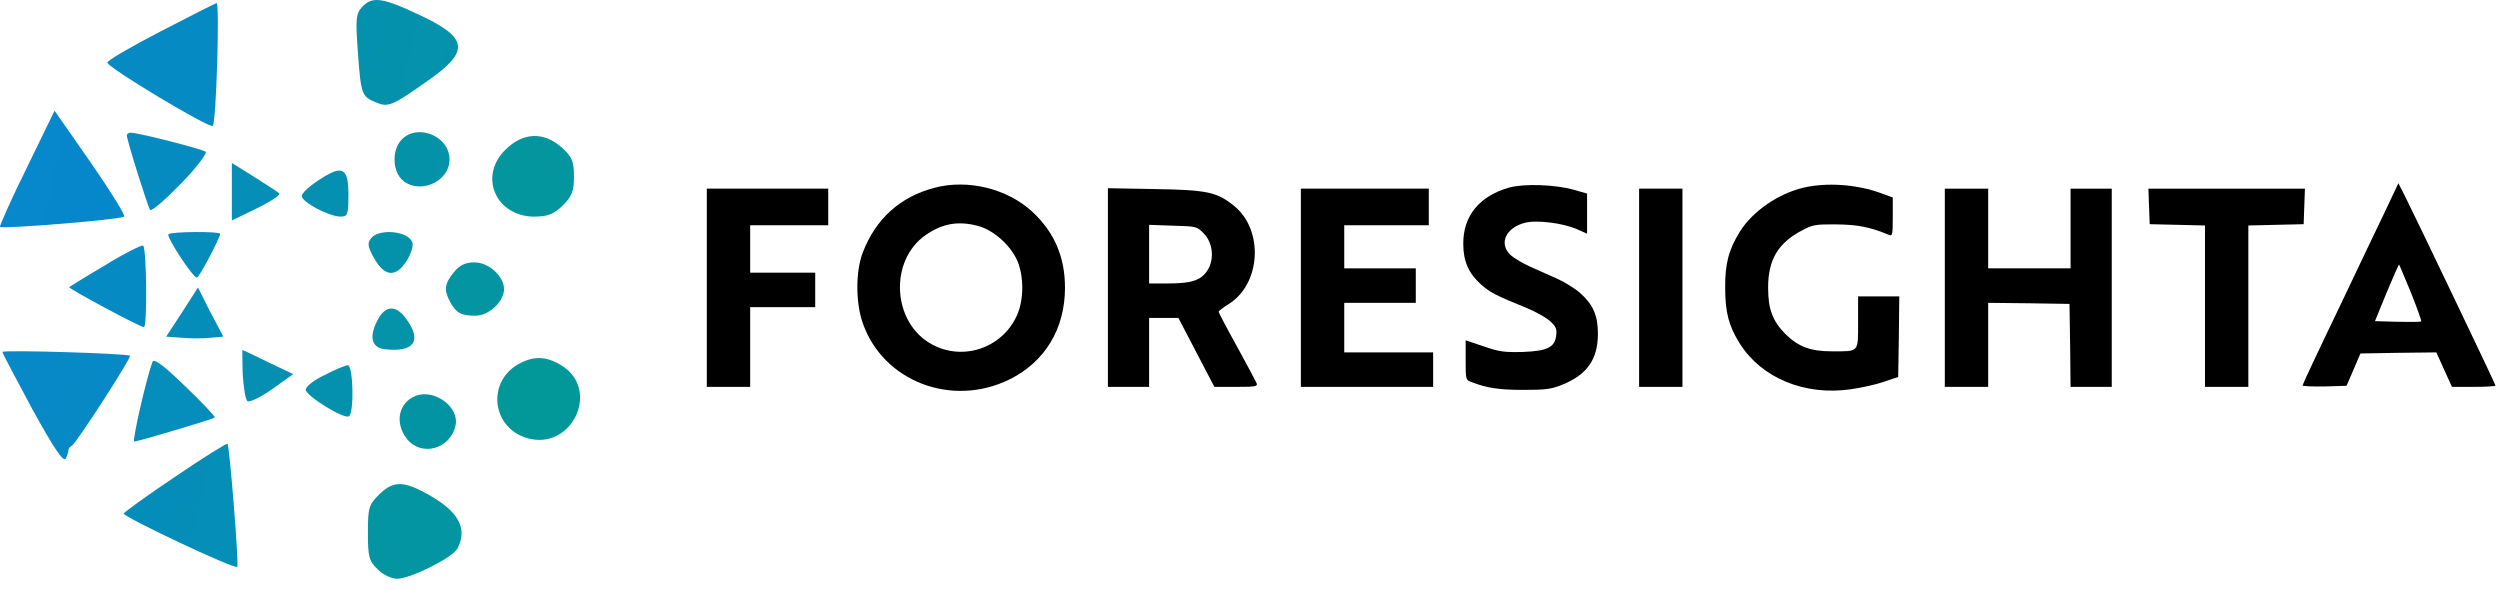
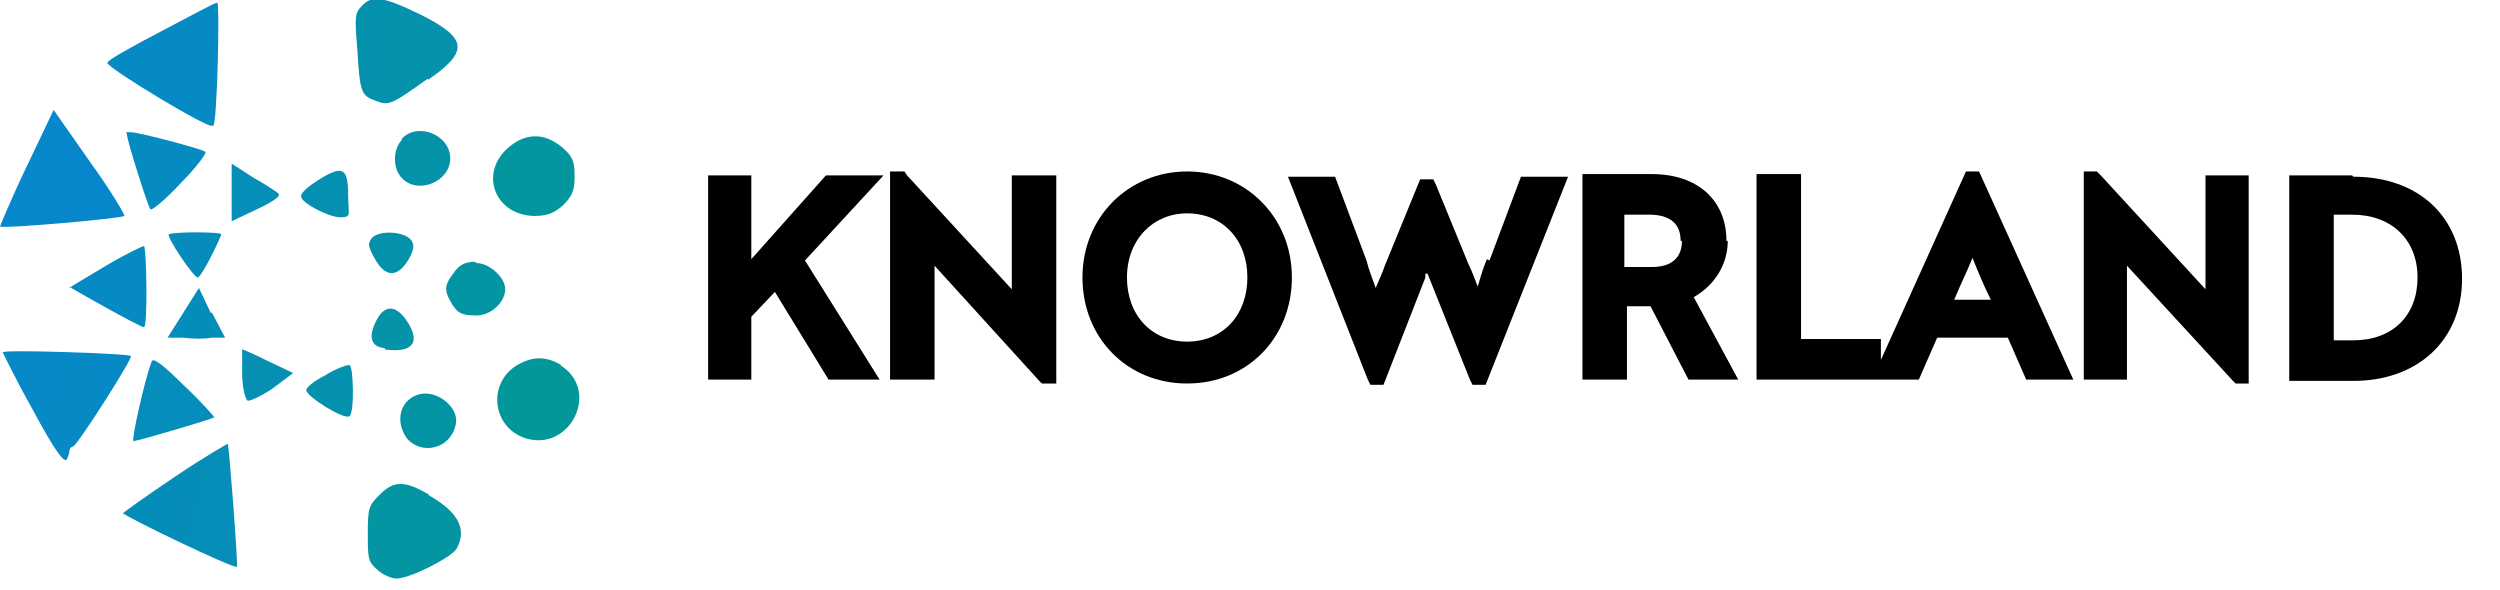
- <svg xmlns="http://www.w3.org/2000/svg" width="191" height="45" viewBox="0 0 191 45" fill="none">
-   <path d="M32.744 6.127C35.895 3.916 35.774 2.895 32.119 1.175C29.237 -0.196 28.437 -0.31 27.665 0.536C27.188 1.034 27.161 1.47 27.335 3.883C27.57 7.202 27.631 7.376 28.699 7.813C29.68 8.223 29.949 8.102 32.737 6.127H32.744Z" fill="url(#paint0_linear_0_1)" />
-   <path d="M16.256 9.621C16.524 9.359 16.793 0.241 16.551 0.241C16.464 0.241 14.529 1.229 12.271 2.398C10.014 3.56 8.173 4.642 8.2 4.783C8.26 5.193 16.041 9.849 16.249 9.614L16.256 9.621Z" fill="url(#paint1_linear_0_1)" />
-   <path d="M9.483 16.548C9.604 16.46 8.441 14.599 6.93 12.416L4.168 8.458L2.031 12.852C0.835 15.264 -0.051 17.28 0.002 17.334C0.184 17.509 9.214 16.783 9.476 16.548H9.483Z" fill="url(#paint2_linear_0_1)" />
-   <path d="M13.816 14.042C15.006 12.819 15.839 11.71 15.718 11.596C15.483 11.394 10.578 10.138 9.987 10.138C9.839 10.138 9.691 10.225 9.691 10.339C9.691 10.716 11.297 15.816 11.472 16.044C11.592 16.158 12.627 15.258 13.816 14.035V14.042Z" fill="url(#paint3_linear_0_1)" />
-   <path d="M30.661 10.696C29.976 11.421 29.976 12.906 30.628 13.639C31.844 14.949 34.343 13.988 34.343 12.181C34.343 10.373 31.851 9.385 30.661 10.696Z" fill="url(#paint4_linear_0_1)" />
-   <path d="M40.82 16.548C41.862 16.548 42.278 16.373 42.991 15.701C43.703 15.002 43.851 14.593 43.851 13.491C43.851 12.328 43.703 11.979 42.93 11.28C41.566 10.057 39.987 10.084 38.623 11.428C36.547 13.464 37.85 16.521 40.82 16.555V16.548Z" fill="url(#paint5_linear_0_1)" />
-   <path d="M21.335 14.774C21.214 14.66 20.354 14.102 19.433 13.524L17.713 12.449V16.843L19.642 15.91C20.71 15.386 21.456 14.888 21.335 14.774Z" fill="url(#paint6_linear_0_1)" />
-   <path d="M26.623 14.976C26.623 12.819 26.206 12.557 24.453 13.692C23.68 14.19 23.055 14.741 23.055 14.976C23.055 15.439 25.138 16.548 26.025 16.548C26.562 16.548 26.616 16.373 26.616 14.976H26.623Z" fill="url(#paint7_linear_0_1)" />
-   <path d="M12.869 17.892C12.688 18.093 14.737 21.211 15.04 21.211C15.221 21.211 16.82 18.154 16.82 17.865C16.82 17.663 13.078 17.69 12.869 17.892Z" fill="url(#paint8_linear_0_1)" />
-   <path d="M31.051 19.954C31.407 19.404 31.615 18.732 31.494 18.496C31.165 17.65 29.002 17.448 28.377 18.174C28.048 18.55 28.081 18.812 28.558 19.686C29.358 21.144 30.225 21.231 31.051 19.948V19.954Z" fill="url(#paint9_linear_0_1)" />
-   <path d="M5.29 21.937C5.169 22.024 10.699 24.994 10.995 24.994C11.263 24.994 11.203 18.94 10.934 18.765C10.813 18.705 9.51 19.35 8.052 20.25C6.567 21.123 5.351 21.883 5.29 21.937Z" fill="url(#paint10_linear_0_1)" />
-   <path d="M36.278 20.042C35.566 20.042 35.122 20.243 34.672 20.801C33.96 21.674 33.899 22.138 34.377 23.045C34.853 23.919 35.21 24.12 36.339 24.12C37.346 24.12 38.509 23.045 38.509 22.084C38.509 21.123 37.346 20.049 36.278 20.049V20.042Z" fill="url(#paint11_linear_0_1)" />
-   <path d="M16.074 23.858L15.127 21.963L13.911 23.858L12.694 25.719L13.884 25.807C14.536 25.867 15.517 25.867 16.054 25.807L17.062 25.719L16.081 23.858H16.074Z" fill="url(#paint12_linear_0_1)" />
-   <path d="M29.418 26.68C31.615 26.942 32.267 26.042 31.051 24.382C30.251 23.274 29.445 23.307 28.854 24.443C28.168 25.726 28.377 26.566 29.418 26.687V26.68Z" fill="url(#paint13_linear_0_1)" />
-   <path d="M0.183 26.889C0.183 26.976 1.225 28.958 2.468 31.256C4.101 34.226 4.846 35.334 5.021 35.039C5.142 34.803 5.229 34.515 5.229 34.427C5.203 34.313 5.317 34.138 5.498 34.051C5.854 33.816 10.074 27.298 9.926 27.177C9.718 27.003 0.183 26.714 0.183 26.889Z" fill="url(#paint14_linear_0_1)" />
-   <path d="M18.513 26.741C18.513 26.741 18.513 27.554 18.54 28.548C18.6 29.569 18.748 30.497 18.896 30.644C19.044 30.759 19.877 30.382 20.771 29.744L22.403 28.582L20.502 27.681C19.46 27.157 18.573 26.747 18.513 26.747V26.741Z" fill="url(#paint15_linear_0_1)" />
-   <path d="M16.403 31.894C16.464 31.834 15.456 30.759 14.146 29.509C12.54 27.937 11.74 27.352 11.653 27.648C11.176 28.897 10.081 33.735 10.255 33.735C10.524 33.735 16.316 32.015 16.403 31.901V31.894Z" fill="url(#paint16_linear_0_1)" />
-   <path d="M42.869 27.903C41.68 27.177 40.699 27.177 39.51 27.876C37.192 29.274 37.608 32.68 40.256 33.466C43.703 34.488 45.927 29.737 42.869 27.903Z" fill="url(#paint17_linear_0_1)" />
-   <path d="M26.563 27.903C26.354 27.93 25.555 28.252 24.782 28.662C23.983 29.038 23.358 29.536 23.358 29.771C23.358 30.235 26.267 32.042 26.657 31.807C27.073 31.545 26.986 27.903 26.569 27.903H26.563Z" fill="url(#paint18_linear_0_1)" />
-   <path d="M34.793 32.539C35.149 31.142 33.221 29.684 31.763 30.241C30.426 30.765 30.13 32.338 31.111 33.56C32.213 34.898 34.376 34.32 34.793 32.539Z" fill="url(#paint19_linear_0_1)" />
-   <path d="M13.4 36.409C11.263 37.834 9.51 39.117 9.449 39.231C9.362 39.467 17.915 43.511 18.123 43.31C18.271 43.162 17.532 34.051 17.384 33.903C17.324 33.843 15.543 34.951 13.4 36.409Z" fill="url(#paint20_linear_0_1)" />
-   <path d="M32.771 37.807C30.843 36.732 30.07 36.698 28.968 37.78C28.169 38.566 28.108 38.801 28.108 40.723C28.108 42.53 28.195 42.88 28.854 43.491C29.237 43.901 29.922 44.217 30.339 44.217C31.347 44.217 34.558 42.618 34.941 41.919C35.741 40.407 35.062 39.097 32.771 37.814V37.807Z" fill="url(#paint21_linear_0_1)" />
-   <path d="M71.393 14.346C68.776 15.037 66.92 16.7 65.926 19.268C65.363 20.7 65.363 23.104 65.91 24.668C67.45 29.129 72.701 31.154 77.108 28.997C79.824 27.664 81.365 25.128 81.365 21.984C81.365 19.63 80.553 17.737 78.863 16.173C76.959 14.412 73.944 13.671 71.393 14.346ZM74.822 17.293C75.948 17.622 77.19 18.741 77.704 19.877C78.234 21.079 78.234 22.873 77.704 24.075C76.594 26.577 73.596 27.614 71.21 26.314C68.163 24.684 67.898 19.91 70.73 17.951C72.039 17.046 73.298 16.848 74.822 17.293Z" fill="black" />
-   <path d="M115.305 14.329C113.019 14.971 111.777 16.502 111.794 18.642C111.794 19.959 112.208 20.881 113.135 21.721C113.815 22.33 114.311 22.593 116.68 23.548C117.31 23.812 118.088 24.24 118.386 24.503C118.85 24.915 118.95 25.096 118.9 25.573C118.817 26.528 118.237 26.824 116.316 26.89C114.908 26.923 114.543 26.874 113.351 26.462L111.976 26.001V27.516C111.976 29.014 111.976 29.03 112.44 29.195C113.566 29.639 114.527 29.788 116.365 29.788C118.055 29.788 118.502 29.738 119.314 29.409C121.235 28.652 122.08 27.466 122.08 25.507C122.08 24.108 121.716 23.285 120.755 22.412C120.374 22.067 119.579 21.573 118.999 21.309C118.419 21.046 117.459 20.618 116.862 20.355C116.266 20.075 115.603 19.68 115.372 19.449C114.51 18.593 115.04 17.424 116.465 17.029C117.359 16.782 119.397 17.029 120.507 17.523L121.252 17.852V16.321V14.79L120.225 14.494C118.8 14.099 116.448 14.017 115.305 14.329Z" fill="black" />
-   <path d="M137.751 14.346C135.846 14.807 133.941 16.124 132.963 17.638C132.085 19.037 131.787 20.124 131.804 21.984C131.804 23.877 132.085 24.931 132.93 26.264C134.603 28.898 137.9 30.248 141.411 29.738C142.223 29.623 143.349 29.376 143.946 29.162L145.022 28.8L145.072 25.721L145.105 22.643H143.532H141.958V24.618C141.958 26.956 142.057 26.841 139.97 26.841C138.314 26.841 137.403 26.495 136.409 25.524C135.432 24.536 135.084 23.63 135.084 21.984C135.084 19.828 135.846 18.544 137.734 17.572C138.479 17.177 138.728 17.128 140.302 17.144C141.925 17.161 142.869 17.342 144.327 17.951C144.575 18.05 144.608 17.934 144.608 16.584V15.086L143.697 14.757C141.875 14.082 139.54 13.918 137.751 14.346Z" fill="black" />
-   <path d="M182.343 15.893C181.846 16.93 180.189 20.387 178.682 23.565C177.158 26.726 175.916 29.376 175.916 29.442C175.916 29.508 176.677 29.541 177.605 29.524L179.278 29.475L179.808 28.24L180.338 27.005L183.237 26.956L186.136 26.923L186.732 28.24L187.329 29.557H189.002C189.913 29.557 190.658 29.508 190.658 29.458C190.658 29.36 184.529 16.552 183.717 14.938L183.237 14L182.343 15.893ZM184.198 22.363C184.662 23.532 185.026 24.52 184.976 24.552C184.943 24.602 184.132 24.602 183.171 24.585L181.448 24.536L182.343 22.346C182.84 21.145 183.27 20.19 183.287 20.206C183.32 20.239 183.717 21.211 184.198 22.363Z" fill="black" />
-   <path d="M54 21.984V29.557H55.657H57.313V26.512V23.466H59.798H62.282V22.149V20.832H59.798H57.313V19.021V17.21H60.294H63.276V15.811V14.412H58.638H54V21.984Z" fill="black" />
-   <path d="M84.644 21.968V29.557H86.218H87.792V26.923V24.289H88.918H90.028L91.403 26.923L92.778 29.557H94.451C95.925 29.557 96.091 29.524 96.008 29.277C95.942 29.129 95.262 27.861 94.501 26.462C93.722 25.063 93.093 23.861 93.109 23.812C93.109 23.762 93.457 23.482 93.888 23.219C96.339 21.672 96.555 17.589 94.302 15.745C92.993 14.675 92.248 14.51 88.256 14.445L84.644 14.379V21.968ZM91.95 17.819C92.662 18.511 92.794 19.795 92.264 20.634C91.784 21.408 91.055 21.655 89.283 21.655H87.792V19.416V17.177L89.614 17.243C91.403 17.293 91.436 17.293 91.95 17.819Z" fill="black" />
-   <path d="M99.387 21.984V29.557H104.439H109.492V28.24V26.923H106.096H102.7V25.03V23.137H105.433H108.166V21.82V20.503H105.433H102.7V18.857V17.21H105.93H109.16V15.811V14.412H104.274H99.387V21.984Z" fill="black" />
-   <path d="M125.228 21.984V29.557H126.884H128.54V21.984V14.412H126.884H125.228V21.984Z" fill="black" />
-   <path d="M148.584 21.984V29.557H150.24H151.897V26.347V23.137L155.011 23.17L158.109 23.219L158.158 26.38L158.191 29.557H159.765H161.339V21.984V14.412H159.765H158.191V17.457V20.503H155.044H151.897V17.457V14.412H150.24H148.584V21.984Z" fill="black" />
-   <path d="M164.187 15.762L164.237 17.128L166.357 17.177L168.461 17.227V23.384V29.557H170.118H171.774V23.384V17.227L173.894 17.177L175.998 17.128L176.048 15.762L176.097 14.412H170.118H164.138L164.187 15.762Z" fill="black" />
+ <svg xmlns="http://www.w3.org/2000/svg" version="1.1" viewBox="0 0 191 45">
  <defs>
-     <linearGradient id="paint0_linear_0_1" x1="-183.965" y1="-18.232" x2="235.873" y2="74.695" gradientUnits="userSpaceOnUse">
-       <stop stop-color="#0884D5" />
-       <stop offset="1" stop-color="#009F83" />
-     </linearGradient>
-     <linearGradient id="paint1_linear_0_1" x1="-72.973" y1="-0.158" x2="309.678" y2="90.996" gradientUnits="userSpaceOnUse">
-       <stop stop-color="#0884D5" />
-       <stop offset="1" stop-color="#009F83" />
-     </linearGradient>
-     <linearGradient id="paint2_linear_0_1" x1="-37.196" y1="11.38" x2="308.648" y2="80.951" gradientUnits="userSpaceOnUse">
-       <stop stop-color="#0884D5" />
-       <stop offset="1" stop-color="#009F83" />
-     </linearGradient>
-     <linearGradient id="paint3_linear_0_1" x1="-127.072" y1="-7.382" x2="414.613" y2="106.478" gradientUnits="userSpaceOnUse">
-       <stop stop-color="#0884D5" />
-       <stop offset="1" stop-color="#009F83" />
-     </linearGradient>
-     <linearGradient id="paint4_linear_0_1" x1="-386.63" y1="-65.835" x2="391.562" y2="99.139" gradientUnits="userSpaceOnUse">
-       <stop stop-color="#0884D5" />
-       <stop offset="1" stop-color="#009F83" />
-     </linearGradient>
-     <linearGradient id="paint5_linear_0_1" x1="-312.445" y1="-50.346" x2="211.345" y2="60.663" gradientUnits="userSpaceOnUse">
-       <stop stop-color="#0884D5" />
-       <stop offset="1" stop-color="#009F83" />
-     </linearGradient>
-     <linearGradient id="paint6_linear_0_1" x1="-309.119" y1="-32.52" x2="571.42" y2="195.81" gradientUnits="userSpaceOnUse">
-       <stop stop-color="#0884D5" />
-       <stop offset="1" stop-color="#009F83" />
-     </linearGradient>
-     <linearGradient id="paint7_linear_0_1" x1="-377.15" y1="-67.277" x2="539.175" y2="126.468" gradientUnits="userSpaceOnUse">
-       <stop stop-color="#0884D5" />
-       <stop offset="1" stop-color="#009F83" />
-     </linearGradient>
-     <linearGradient id="paint8_linear_0_1" x1="-241.263" y1="-44.2" x2="591.146" y2="112.871" gradientUnits="userSpaceOnUse">
-       <stop stop-color="#0884D5" />
-       <stop offset="1" stop-color="#009F83" />
-     </linearGradient>
-     <linearGradient id="paint9_linear_0_1" x1="-476.33" y1="-93.03" x2="498.927" y2="100.632" gradientUnits="userSpaceOnUse">
-       <stop stop-color="#0884D5" />
-       <stop offset="1" stop-color="#009F83" />
-     </linearGradient>
-     <linearGradient id="paint10_linear_0_1" x1="-110.781" y1="-8.839" x2="441.506" y2="116.757" gradientUnits="userSpaceOnUse">
-       <stop stop-color="#0884D5" />
-       <stop offset="1" stop-color="#009F83" />
-     </linearGradient>
-     <linearGradient id="paint11_linear_0_1" x1="-423.412" y1="-81.149" x2="317.096" y2="64.77" gradientUnits="userSpaceOnUse">
-       <stop stop-color="#0884D5" />
-       <stop offset="1" stop-color="#009F83" />
-     </linearGradient>
-     <linearGradient id="paint12_linear_0_1" x1="-227.105" y1="-36.061" x2="527.418" y2="108.084" gradientUnits="userSpaceOnUse">
-       <stop stop-color="#0884D5" />
-       <stop offset="1" stop-color="#009F83" />
-     </linearGradient>
-     <linearGradient id="paint13_linear_0_1" x1="-522.234" y1="-94.953" x2="499.338" y2="121.008" gradientUnits="userSpaceOnUse">
-       <stop stop-color="#0884D5" />
-       <stop offset="1" stop-color="#009F83" />
-     </linearGradient>
-     <linearGradient id="paint14_linear_0_1" x1="-52.945" y1="1.334" x2="286.306" y2="62.952" gradientUnits="userSpaceOnUse">
-       <stop stop-color="#0884D5" />
-       <stop offset="1" stop-color="#009F83" />
-     </linearGradient>
-     <linearGradient id="paint15_linear_0_1" x1="-330.193" y1="-48.303" x2="508.564" y2="133.129" gradientUnits="userSpaceOnUse">
-       <stop stop-color="#0884D5" />
-       <stop offset="1" stop-color="#009F83" />
-     </linearGradient>
-     <linearGradient id="paint16_linear_0_1" x1="-154.028" y1="-12.054" x2="375.311" y2="101.378" gradientUnits="userSpaceOnUse">
-       <stop stop-color="#0884D5" />
-       <stop offset="1" stop-color="#009F83" />
-     </linearGradient>
-     <linearGradient id="paint17_linear_0_1" x1="-335.47" y1="-55.088" x2="181.62" y2="54.658" gradientUnits="userSpaceOnUse">
-       <stop stop-color="#0884D5" />
-       <stop offset="1" stop-color="#009F83" />
-     </linearGradient>
-     <linearGradient id="paint18_linear_0_1" x1="-418.479" y1="-66.841" x2="487.562" y2="146.714" gradientUnits="userSpaceOnUse">
-       <stop stop-color="#0884D5" />
-       <stop offset="1" stop-color="#009F83" />
-     </linearGradient>
-     <linearGradient id="paint19_linear_0_1" x1="-423.264" y1="-75.704" x2="337.279" y2="82.569" gradientUnits="userSpaceOnUse">
-       <stop stop-color="#0884D5" />
-       <stop offset="1" stop-color="#009F83" />
-     </linearGradient>
-     <linearGradient id="paint20_linear_0_1" x1="-112.09" y1="-8.318" x2="260.63" y2="78.293" gradientUnits="userSpaceOnUse">
-       <stop stop-color="#0884D5" />
-       <stop offset="1" stop-color="#009F83" />
-     </linearGradient>
-     <linearGradient id="paint21_linear_0_1" x1="-250.821" y1="-33.997" x2="205.1" y2="64.841" gradientUnits="userSpaceOnUse">
-       <stop stop-color="#0884D5" />
-       <stop offset="1" stop-color="#009F83" />
+     <style>
+       .cls-1 {
+         fill: url(#linear-gradient-8);
+       }
+ 
+       .cls-2 {
+         fill: url(#linear-gradient-7);
+       }
+ 
+       .cls-3 {
+         fill: url(#linear-gradient-5);
+       }
+ 
+       .cls-4 {
+         fill: url(#linear-gradient-6);
+       }
+ 
+       .cls-5 {
+         fill: url(#linear-gradient-9);
+       }
+ 
+       .cls-6 {
+         fill: url(#linear-gradient-4);
+       }
+ 
+       .cls-7 {
+         fill: url(#linear-gradient-3);
+       }
+ 
+       .cls-8 {
+         fill: url(#linear-gradient-2);
+       }
+ 
+       .cls-9 {
+         fill: url(#linear-gradient);
+       }
+ 
+       .cls-10 {
+         fill: url(#linear-gradient-10);
+       }
+ 
+       .cls-11 {
+         fill: url(#linear-gradient-11);
+       }
+ 
+       .cls-12 {
+         fill: url(#linear-gradient-12);
+       }
+ 
+       .cls-13 {
+         fill: url(#linear-gradient-13);
+       }
+ 
+       .cls-14 {
+         fill: url(#linear-gradient-19);
+       }
+ 
+       .cls-15 {
+         fill: url(#linear-gradient-14);
+       }
+ 
+       .cls-16 {
+         fill: url(#linear-gradient-21);
+       }
+ 
+       .cls-17 {
+         fill: url(#linear-gradient-20);
+       }
+ 
+       .cls-18 {
+         fill: url(#linear-gradient-22);
+       }
+ 
+       .cls-19 {
+         fill: url(#linear-gradient-15);
+       }
+ 
+       .cls-20 {
+         fill: url(#linear-gradient-16);
+       }
+ 
+       .cls-21 {
+         fill: url(#linear-gradient-17);
+       }
+ 
+       .cls-22 {
+         fill: url(#linear-gradient-18);
+       }
+     </style>
+     <linearGradient id="linear-gradient" x1="-178.7" y1="88" x2="241.1" y2="-4.9" gradientTransform="translate(0 46) scale(1 -1)" gradientUnits="userSpaceOnUse">
+       <stop offset="0" stop-color="#0884d5" />
+       <stop offset="1" stop-color="#009f83" />
+     </linearGradient>
+     <linearGradient id="linear-gradient-2" x1="-69.3" y1="61.5" x2="313.3" y2="-29.7" gradientTransform="translate(0 46) scale(1 -1)" gradientUnits="userSpaceOnUse">
+       <stop offset="0" stop-color="#0884d5" />
+       <stop offset="1" stop-color="#009f83" />
+     </linearGradient>
+     <linearGradient id="linear-gradient-3" x1="-36" y1="40.8" x2="309.9" y2="-28.8" gradientTransform="translate(0 46) scale(1 -1)" gradientUnits="userSpaceOnUse">
+       <stop offset="0" stop-color="#0884d5" />
+       <stop offset="1" stop-color="#009f83" />
+     </linearGradient>
+     <linearGradient id="linear-gradient-4" x1="-125.4" y1="61.5" x2="416.3" y2="-52.3" gradientTransform="translate(0 46) scale(1 -1)" gradientUnits="userSpaceOnUse">
+       <stop offset="0" stop-color="#0884d5" />
+       <stop offset="1" stop-color="#009f83" />
+     </linearGradient>
+     <linearGradient id="linear-gradient-5" x1="-384.4" y1="122.1" x2="393.7" y2="-42.8" gradientTransform="translate(0 46) scale(1 -1)" gradientUnits="userSpaceOnUse">
+       <stop offset="0" stop-color="#0884d5" />
+       <stop offset="1" stop-color="#009f83" />
+     </linearGradient>
+     <linearGradient id="linear-gradient-6" x1="-310.2" y1="106.9" x2="213.6" y2="-4.1" gradientTransform="translate(0 46) scale(1 -1)" gradientUnits="userSpaceOnUse">
+       <stop offset="0" stop-color="#0884d5" />
+       <stop offset="1" stop-color="#009f83" />
+     </linearGradient>
+     <linearGradient id="linear-gradient-7" x1="-300" y1="113.7" x2="580.6" y2="-114.6" gradientTransform="translate(0 46) scale(1 -1)" gradientUnits="userSpaceOnUse">
+       <stop offset="0" stop-color="#0884d5" />
+       <stop offset="1" stop-color="#009f83" />
+     </linearGradient>
+     <linearGradient id="linear-gradient-8" x1="-376.5" y1="116.3" x2="539.8" y2="-77.4" gradientTransform="translate(0 46) scale(1 -1)" gradientUnits="userSpaceOnUse">
+       <stop offset="0" stop-color="#0884d5" />
+       <stop offset="1" stop-color="#009f83" />
+     </linearGradient>
+     <linearGradient id="linear-gradient-9" x1="-244" y1="75.5" x2="588.4" y2="-81.5" gradientTransform="translate(0 46) scale(1 -1)" gradientUnits="userSpaceOnUse">
+       <stop offset="0" stop-color="#0884d5" />
+       <stop offset="1" stop-color="#009f83" />
+     </linearGradient>
+     <linearGradient id="linear-gradient-10" x1="-478.6" y1="127.7" x2="496.7" y2="-66" gradientTransform="translate(0 46) scale(1 -1)" gradientUnits="userSpaceOnUse">
+       <stop offset="0" stop-color="#0884d5" />
+       <stop offset="1" stop-color="#009f83" />
+     </linearGradient>
+     <linearGradient id="linear-gradient-11" x1="-111.4" y1="52" x2="440.9" y2="-73.6" gradientTransform="translate(0 46) scale(1 -1)" gradientUnits="userSpaceOnUse">
+       <stop offset="0" stop-color="#0884d5" />
+       <stop offset="1" stop-color="#009f83" />
+     </linearGradient>
+     <linearGradient id="linear-gradient-12" x1="-425.8" y1="114.9" x2="314.7" y2="-31" gradientTransform="translate(0 46) scale(1 -1)" gradientUnits="userSpaceOnUse">
+       <stop offset="0" stop-color="#0884d5" />
+       <stop offset="1" stop-color="#009f83" />
+     </linearGradient>
+     <linearGradient id="linear-gradient-13" x1="-229.7" y1="68.7" x2="524.9" y2="-75.5" gradientTransform="translate(0 46) scale(1 -1)" gradientUnits="userSpaceOnUse">
+       <stop offset="0" stop-color="#0884d5" />
+       <stop offset="1" stop-color="#009f83" />
+     </linearGradient>
+     <linearGradient id="linear-gradient-14" x1="-522.9" y1="137.7" x2="498.6" y2="-78.3" gradientTransform="translate(0 46) scale(1 -1)" gradientUnits="userSpaceOnUse">
+       <stop offset="0" stop-color="#0884d5" />
+       <stop offset="1" stop-color="#009f83" />
+     </linearGradient>
+     <linearGradient id="linear-gradient-15" x1="-56.3" y1="26.4" x2="283" y2="-35.2" gradientTransform="translate(0 46) scale(1 -1)" gradientUnits="userSpaceOnUse">
+       <stop offset="0" stop-color="#0884d5" />
+       <stop offset="1" stop-color="#009f83" />
+     </linearGradient>
+     <linearGradient id="linear-gradient-16" x1="-330.5" y1="92.8" x2="508.2" y2="-88.6" gradientTransform="translate(0 46) scale(1 -1)" gradientUnits="userSpaceOnUse">
+       <stop offset="0" stop-color="#0884d5" />
+       <stop offset="1" stop-color="#009f83" />
+     </linearGradient>
+     <linearGradient id="linear-gradient-17" x1="-155.5" y1="51" x2="373.8" y2="-62.4" gradientTransform="translate(0 46) scale(1 -1)" gradientUnits="userSpaceOnUse">
+       <stop offset="0" stop-color="#0884d5" />
+       <stop offset="1" stop-color="#009f83" />
+     </linearGradient>
+     <linearGradient id="linear-gradient-18" x1="-336.6" y1="95.7" x2="180.5" y2="-14.1" gradientTransform="translate(0 46) scale(1 -1)" gradientUnits="userSpaceOnUse">
+       <stop offset="0" stop-color="#0884d5" />
+       <stop offset="1" stop-color="#009f83" />
+     </linearGradient>
+     <linearGradient id="linear-gradient-19" x1="-416.7" y1="120.6" x2="489.4" y2="-93" gradientTransform="translate(0 46) scale(1 -1)" gradientUnits="userSpaceOnUse">
+       <stop offset="0" stop-color="#0884d5" />
+       <stop offset="1" stop-color="#009f83" />
+     </linearGradient>
+     <linearGradient id="linear-gradient-20" x1="-425.9" y1="109.2" x2="334.7" y2="-49.1" gradientTransform="translate(0 46) scale(1 -1)" gradientUnits="userSpaceOnUse">
+       <stop offset="0" stop-color="#0884d5" />
+       <stop offset="1" stop-color="#009f83" />
+     </linearGradient>
+     <linearGradient id="linear-gradient-21" x1="-115.8" y1="38.4" x2="256.9" y2="-48.2" gradientTransform="translate(0 46) scale(1 -1)" gradientUnits="userSpaceOnUse">
+       <stop offset="0" stop-color="#0884d5" />
+       <stop offset="1" stop-color="#009f83" />
+     </linearGradient>
+     <linearGradient id="linear-gradient-22" x1="-253.6" y1="67" x2="202.3" y2="-31.8" gradientTransform="translate(0 46) scale(1 -1)" gradientUnits="userSpaceOnUse">
+       <stop offset="0" stop-color="#0884d5" />
+       <stop offset="1" stop-color="#009f83" />
    </linearGradient>
  </defs>
+   <g>
+     <g id="Layer_1">
+       <path class="cls-9" d="M32.7,6.1c3.2-2.2,3-3.2-.6-5-2.9-1.4-3.7-1.5-4.5-.6-.5.5-.5.9-.3,3.3.2,3.3.3,3.5,1.4,3.9,1,.4,1.2.3,4-1.7h0Z" />
+       <path class="cls-8" d="M16.3,9.6c.3-.3.5-9.4.3-9.4s-2,1-4.3,2.2c-2.3,1.2-4.1,2.2-4.1,2.4,0,.4,7.8,5.1,8,4.8h0Z" />
+       <path class="cls-7" d="M9.5,16.5c.1,0-1-1.9-2.6-4.1l-2.8-4-2.1,4.4C.8,15.3,0,17.3,0,17.3c.2.2,9.2-.6,9.5-.8h0Z" />
+       <path class="cls-6" d="M13.8,14c1.2-1.2,2-2.3,1.9-2.4-.2-.2-5.1-1.5-5.7-1.5s-.3,0-.3.2c0,.4,1.6,5.5,1.8,5.7.1.1,1.2-.8,2.3-2h0Z" />
+       <path class="cls-3" d="M30.7,10.7c-.7.7-.7,2.2,0,2.9,1.2,1.3,3.7.3,3.7-1.5s-2.5-2.8-3.7-1.5Z" />
+       <path class="cls-4" d="M40.8,16.5c1,0,1.5-.2,2.2-.8.7-.7.9-1.1.9-2.2s-.1-1.5-.9-2.2c-1.4-1.2-2.9-1.2-4.3.1-2.1,2-.8,5.1,2.2,5.1h0Z" />
+       <path class="cls-2" d="M21.3,14.8c-.1-.1-1-.7-1.9-1.2l-1.7-1.1v4.4l1.9-.9c1.1-.5,1.8-1,1.7-1.1Z" />
+       <path class="cls-1" d="M26.6,15c0-2.2-.4-2.4-2.2-1.3-.8.5-1.4,1-1.4,1.3,0,.5,2.1,1.6,3,1.6s.6-.2.6-1.6h0Z" />
+       <path class="cls-5" d="M12.9,17.9c-.2.2,1.9,3.3,2.2,3.3s1.8-3.1,1.8-3.3-3.7-.2-4,0Z" />
+       <path class="cls-10" d="M31.1,20c.4-.6.6-1.2.4-1.5-.3-.8-2.5-1-3.1-.3-.3.4-.3.6.2,1.5.8,1.5,1.7,1.5,2.5.3h0Z" />
+       <path class="cls-11" d="M5.3,21.9c-.1,0,5.4,3.1,5.7,3.1s.2-6.1,0-6.2c-.1,0-1.4.6-2.9,1.5-1.5.9-2.7,1.6-2.8,1.7Z" />
+       <path class="cls-12" d="M36.3,20c-.7,0-1.2.2-1.6.8-.7.9-.8,1.3-.3,2.2.5.9.8,1.1,2,1.1s2.2-1.1,2.2-2-1.2-2-2.2-2h0Z" />
+       <path class="cls-13" d="M16.1,23.9l-.9-1.9-1.2,1.9-1.2,1.9h1.2c.7.1,1.6.1,2.2,0h1c0,0-1-1.9-1-1.9h0Z" />
+       <path class="cls-15" d="M29.4,26.7c2.2.3,2.8-.6,1.6-2.3-.8-1.1-1.6-1.1-2.2,0-.7,1.3-.5,2.1.6,2.2h0Z" />
+       <path class="cls-19" d="M.2,26.9c0,0,1,2.1,2.3,4.4,1.6,3,2.4,4.1,2.6,3.8.1-.2.2-.5.2-.6,0-.1,0-.3.3-.4.4-.2,4.6-6.8,4.4-6.9-.2-.2-9.7-.5-9.7-.3Z" />
+       <path class="cls-20" d="M18.5,26.7s0,.8,0,1.8c0,1,.2,1.9.4,2.1.1.1,1-.3,1.9-.9l1.6-1.2-1.9-.9c-1-.5-1.9-.9-2-.9h0Z" />
+       <path class="cls-21" d="M16.4,31.9c0,0-.9-1.1-2.3-2.4-1.6-1.6-2.4-2.2-2.5-1.9-.5,1.2-1.6,6.1-1.4,6.1.3,0,6.1-1.7,6.1-1.8h0Z" />
+       <path class="cls-22" d="M42.9,27.9c-1.2-.7-2.2-.7-3.4,0-2.3,1.4-1.9,4.8.7,5.6,3.4,1,5.7-3.7,2.6-5.6Z" />
+       <path class="cls-14" d="M26.6,27.9c-.2,0-1,.3-1.8.8-.8.4-1.4.9-1.4,1.1,0,.5,2.9,2.3,3.3,2,.4-.3.3-3.9,0-3.9h0Z" />
+       <path class="cls-17" d="M34.8,32.5c.4-1.4-1.6-2.9-3-2.3-1.3.5-1.6,2.1-.7,3.3,1.1,1.3,3.3.8,3.7-1Z" />
+       <path class="cls-16" d="M13.4,36.4c-2.1,1.4-3.9,2.7-4,2.8,0,.2,8.5,4.3,8.7,4.1.1-.1-.6-9.3-.7-9.4,0,0-1.8,1-4,2.5Z" />
+       <path class="cls-18" d="M32.8,37.8c-1.9-1.1-2.7-1.1-3.8,0-.8.8-.9,1-.9,2.9s0,2.2.7,2.8c.4.4,1.1.7,1.5.7,1,0,4.2-1.6,4.6-2.3.8-1.5.1-2.8-2.2-4.1h0Z" />
+       <g>
+         <polygon points="63.1 13.4 57.4 19.8 57.4 13.4 54.1 13.4 54.1 29 57.4 29 57.4 24.2 59.2 22.3 63.3 29 67.2 29 61.5 19.9 67.5 13.4 63.1 13.4" />
+         <polygon points="77.3 22.1 69.3 13.4 69.1 13.1 68 13.1 68 29 71.4 29 71.4 20.3 79.4 29.1 79.6 29.3 80.7 29.3 80.7 13.4 77.3 13.4 77.3 22.1" />
+         <path d="M90.7,13.1c-4.5,0-8,3.5-8,8.1s3.4,8.1,8,8.1,8-3.5,8-8.1-3.5-8.1-8-8.1ZM90.7,16.3c2.7,0,4.6,2,4.6,4.9s-1.9,4.9-4.6,4.9-4.6-2-4.6-4.9,2-4.9,4.6-4.9Z" />
+         <path d="M113.6,19.8c-.3.7-.5,1.4-.7,2.1-.2-.5-.4-1.1-.7-1.7l-2.5-6.1-.2-.4h-1l-2.7,6.6c-.2.6-.5,1.2-.7,1.7-.2-.6-.5-1.3-.7-2.1l-2.4-6.4h-3.6l6.1,15.5.2.4h1l3.2-8.2v-.3c.1,0,.2,0,.2.1l3.2,8,.2.4h1l6.3-15.9h-3.6l-2.4,6.4Z" />
+         <path d="M131.9,18.4c0-3.1-2.2-5.1-5.7-5.1h-5.3v15.7h3.4v-5.6h1.8l2.9,5.6h3.8l-3.4-6.3c1.6-.9,2.6-2.5,2.6-4.3ZM128.5,18.4c0,1.3-.8,2-2.3,2h-2.1v-4h1.9c1.6,0,2.4.7,2.4,2Z" />
+         <path d="M143.5,29h3.1l1.4-3.2h5.4l1.4,3.2h3.6l-7.2-15.9h-1l-6.5,14.4v-1.6h-6.1v-12.6h-3.4v15.7h9.3ZM152,22.9h-2.7c.5-1.2,1-2.2,1.4-3.2.4,1,.8,2,1.4,3.2Z" />
+         <polygon points="168.5 22.1 160.5 13.4 160.2 13.1 159.2 13.1 159.2 29 162.5 29 162.5 20.3 170.6 29.1 170.8 29.3 171.8 29.3 171.8 13.4 168.5 13.4 168.5 22.1" />
+         <path d="M179.7,13.4h-4.8v15.7h4.9c4.9,0,8.3-3.1,8.3-7.8s-3.3-7.8-8.3-7.8ZM184.7,21.2c0,2.9-1.9,4.8-4.9,4.8h-1.5v-9.6h1.4c3,0,5,1.9,5,4.8Z" />
+       </g>
+     </g>
+   </g>
</svg>
